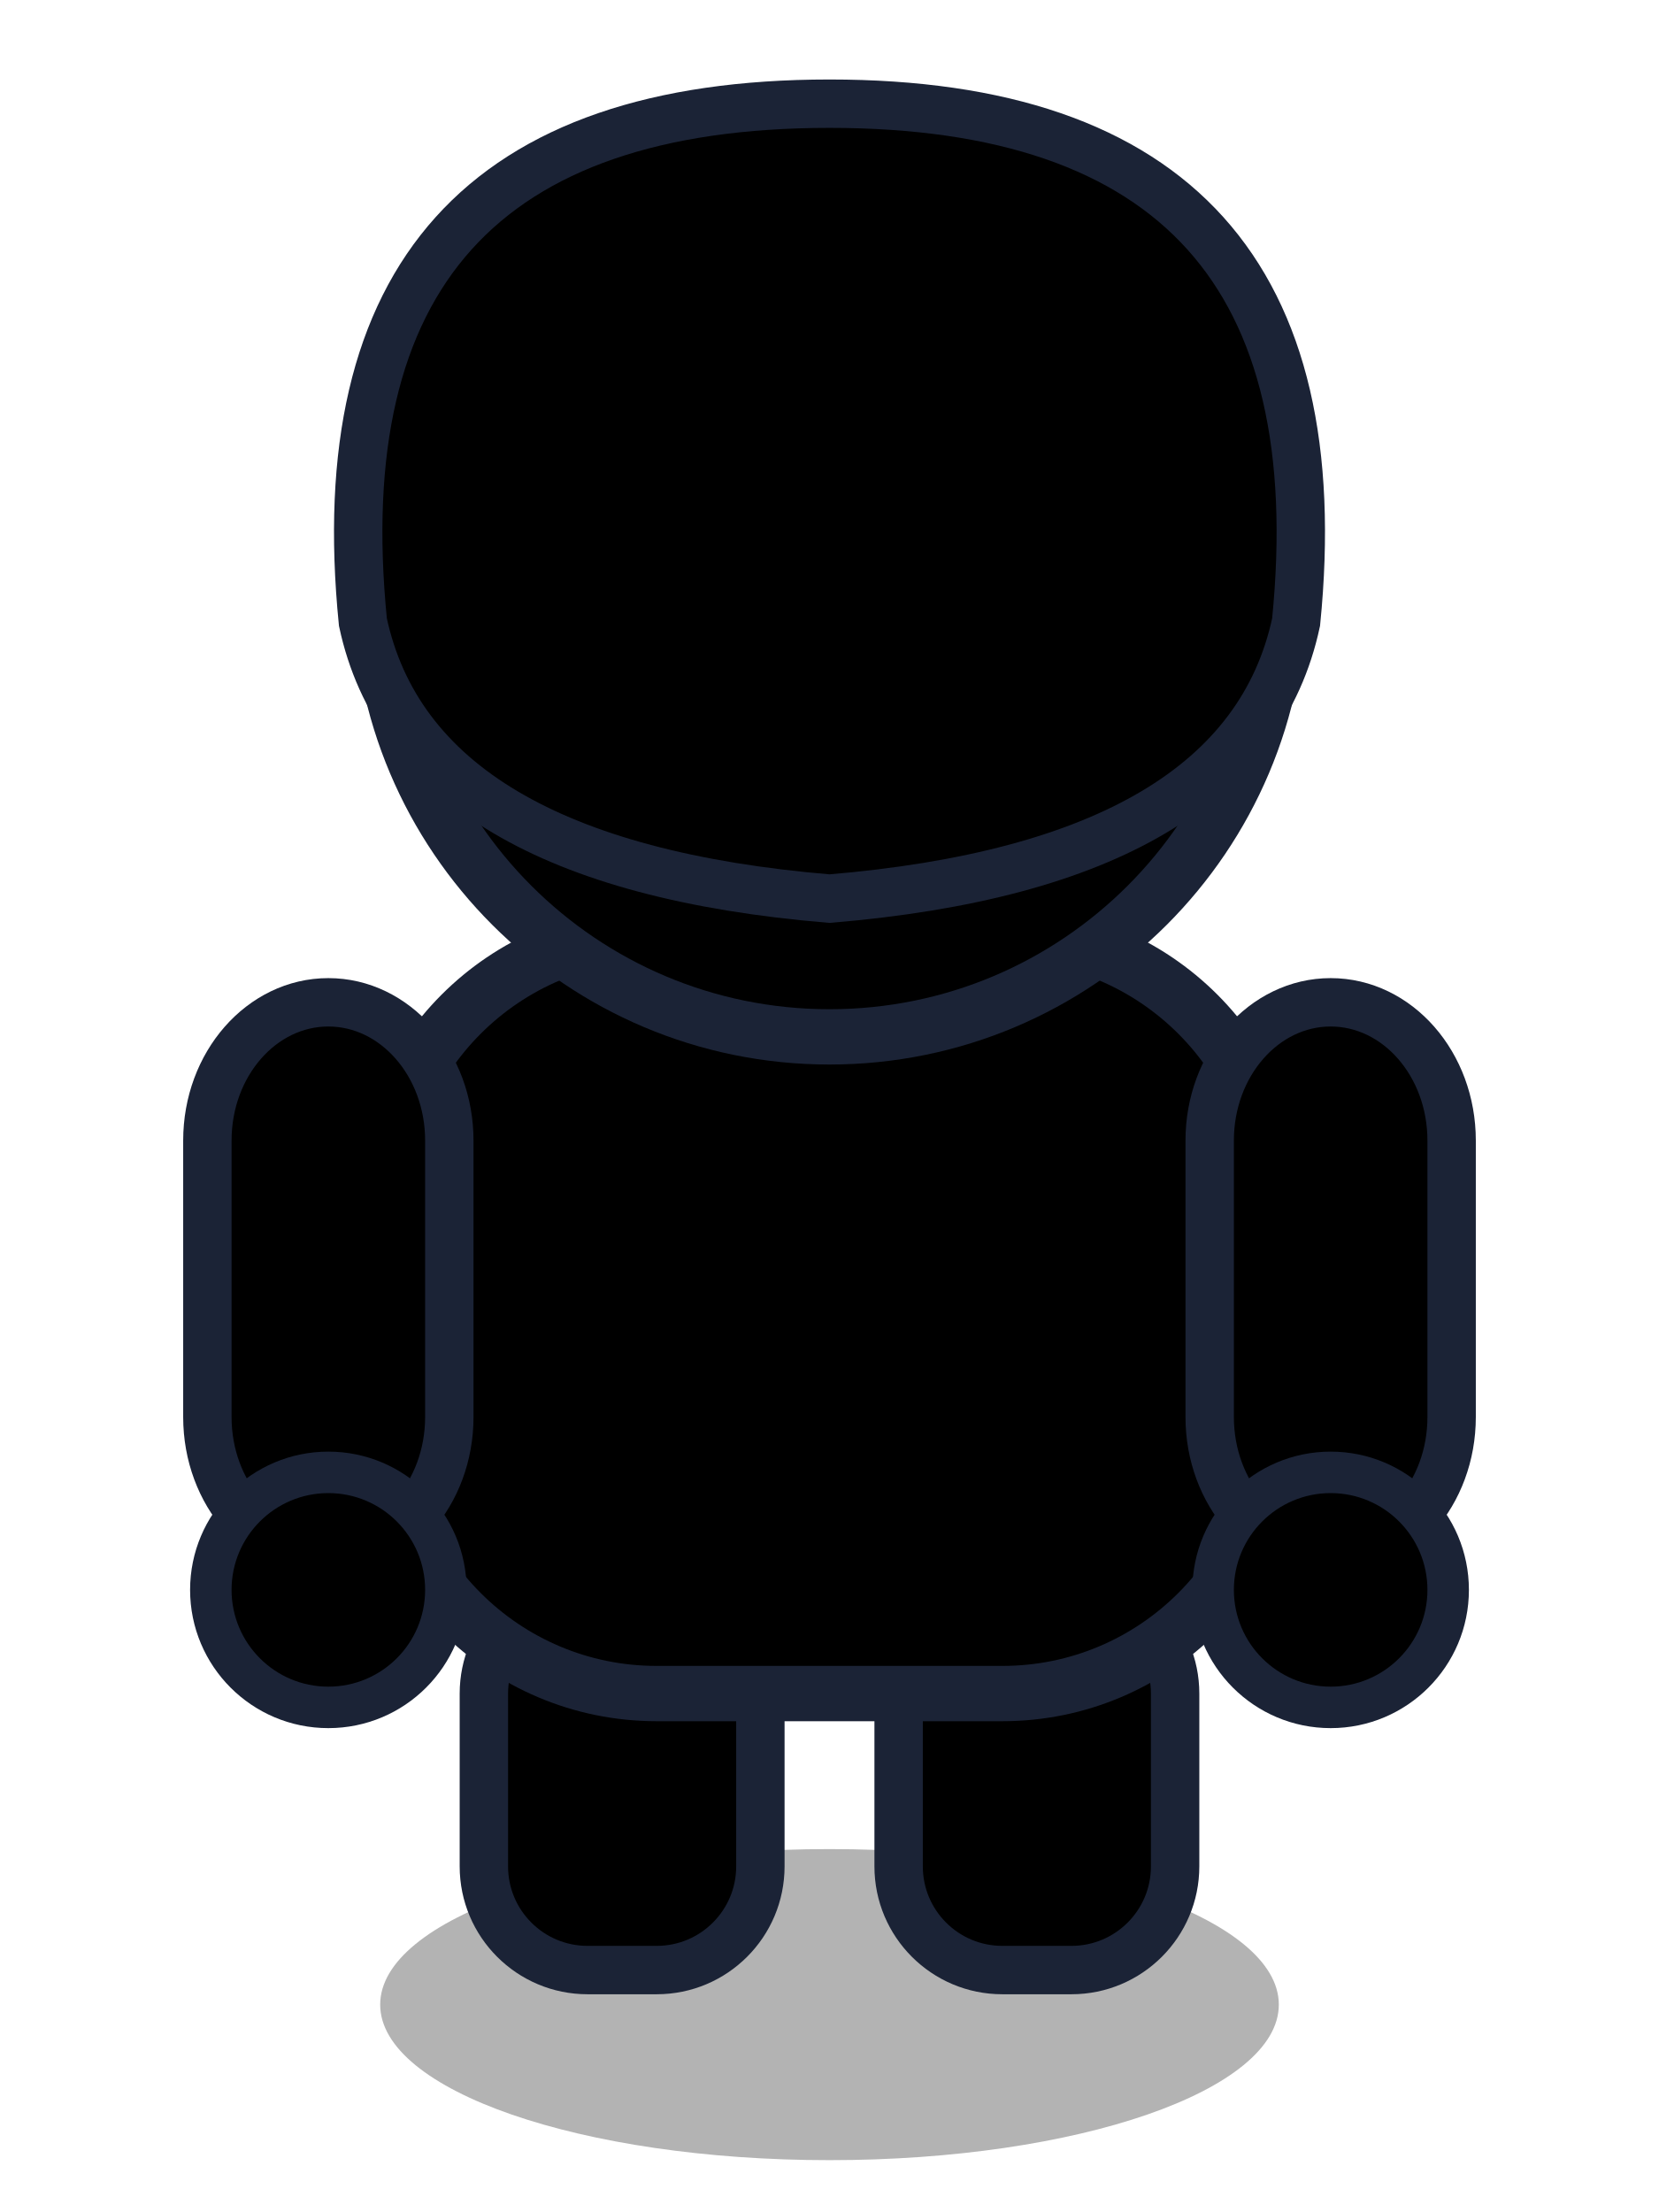
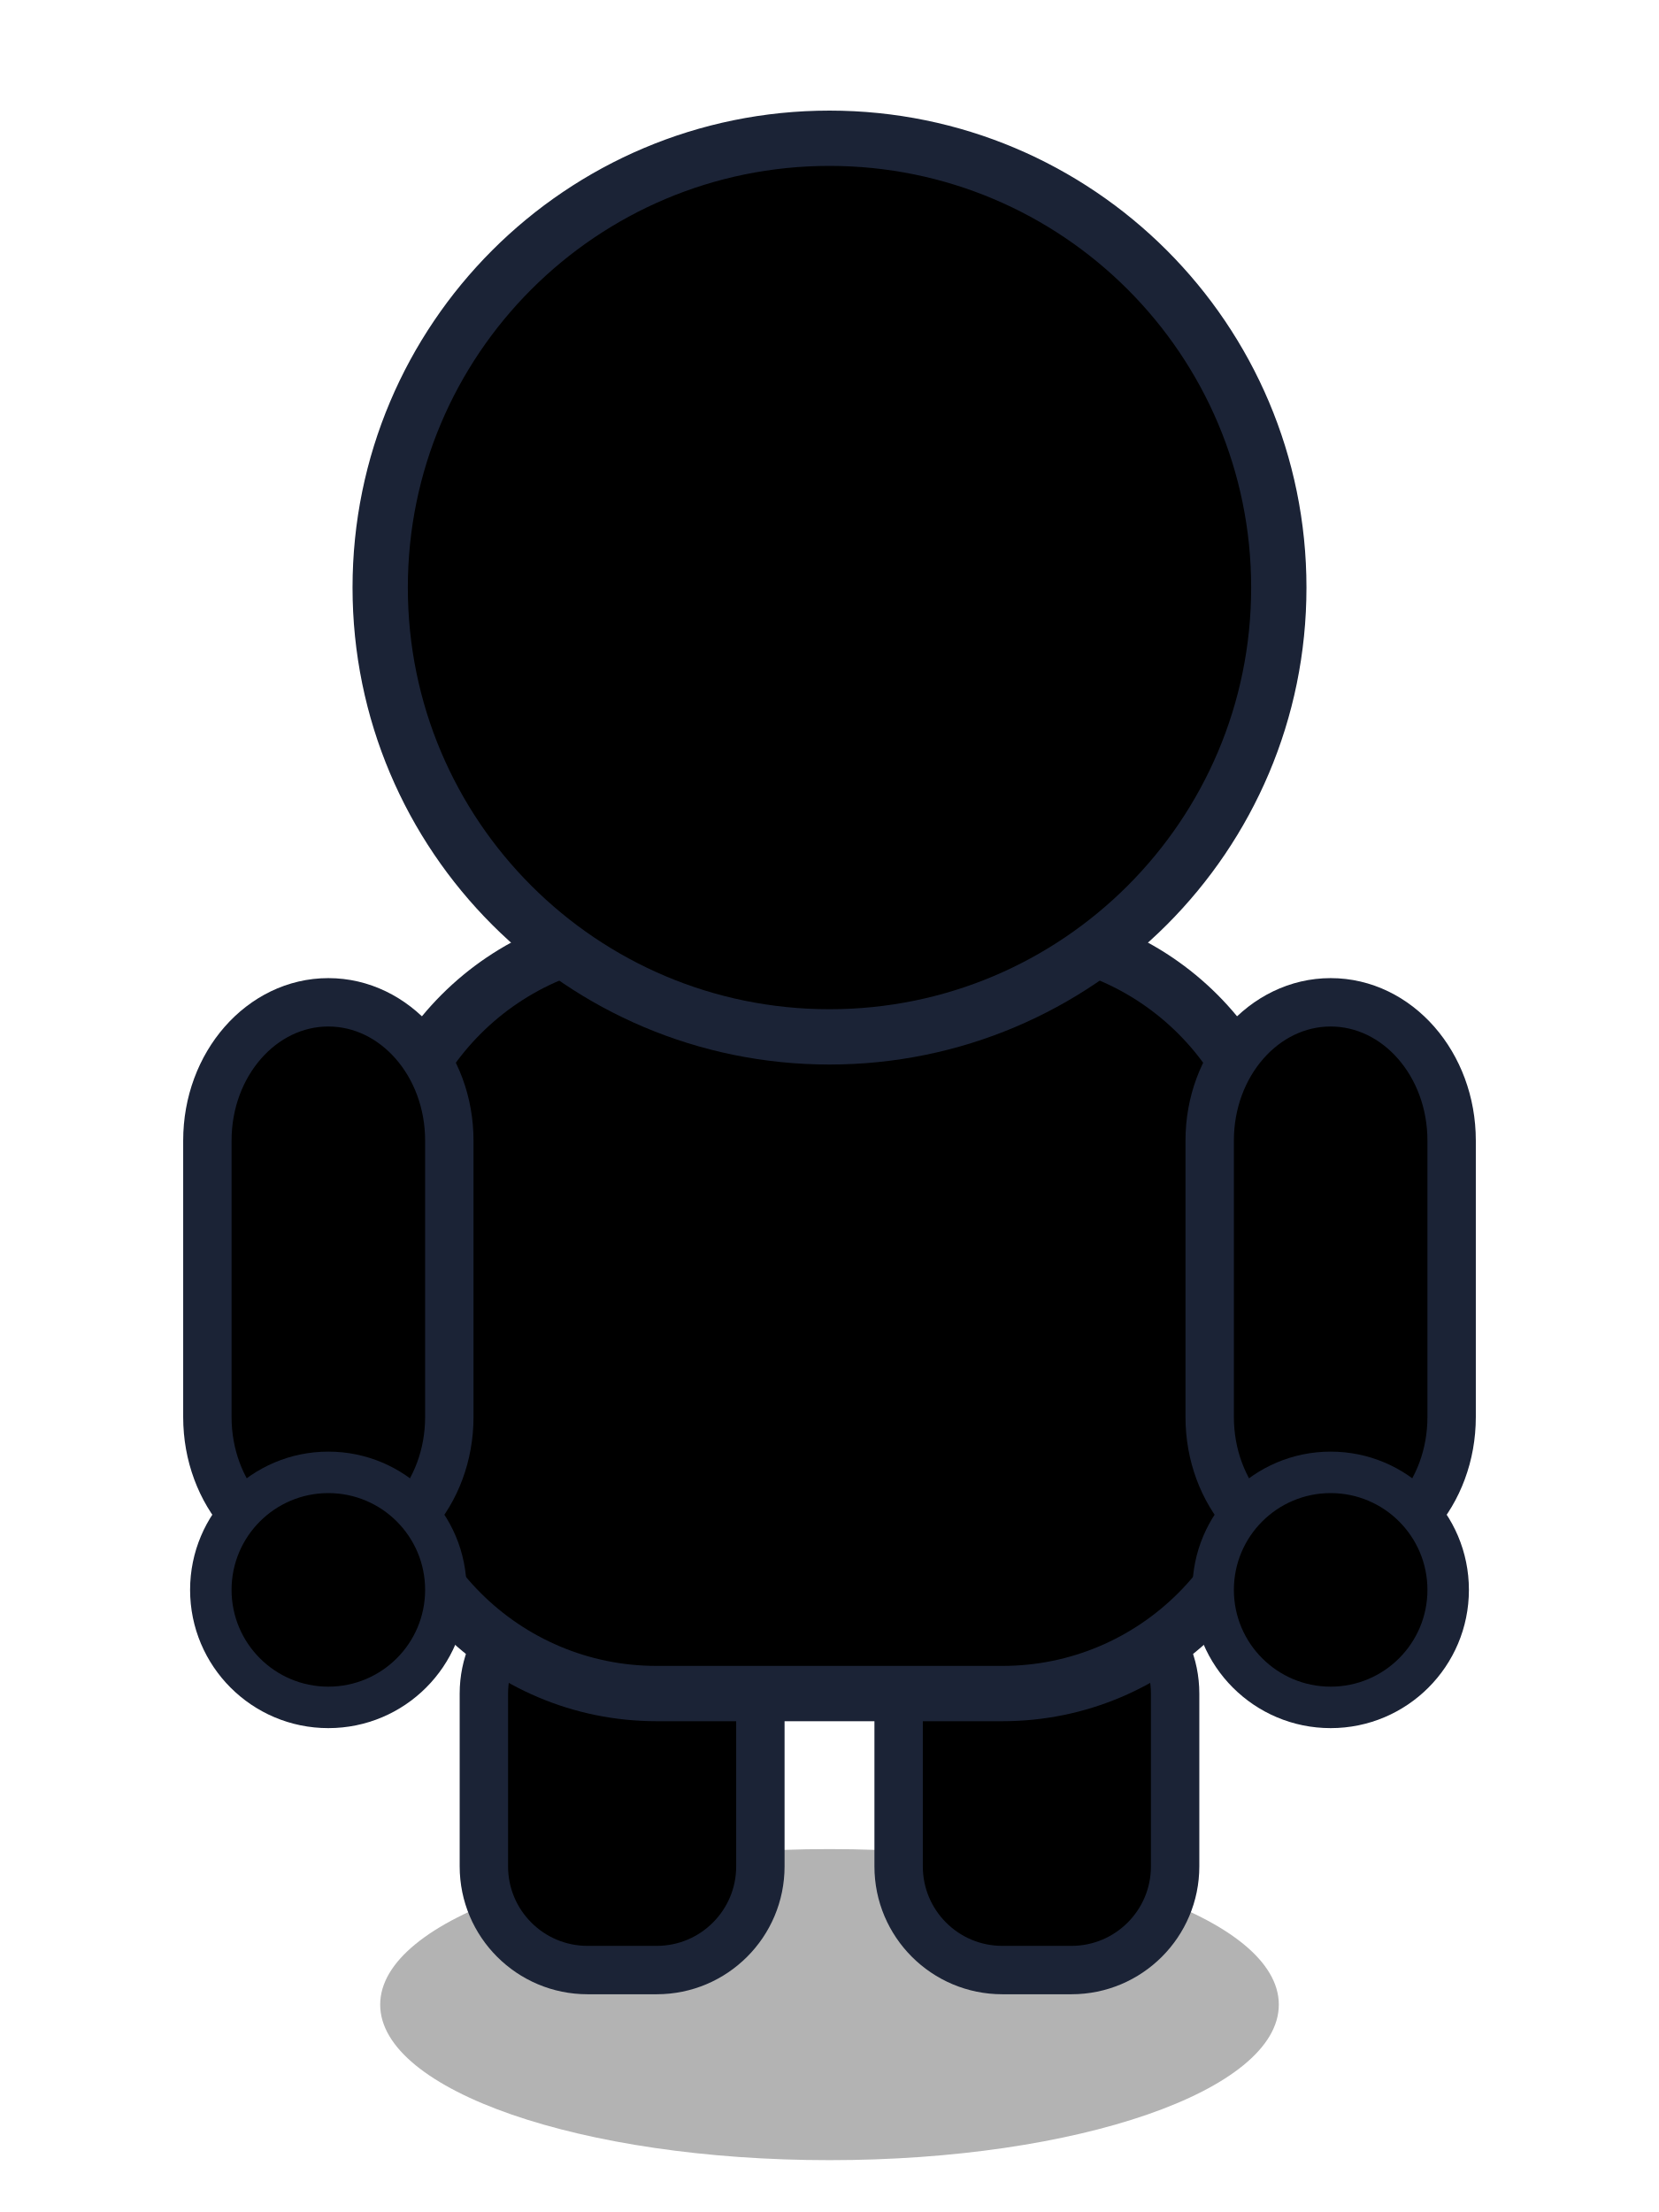
<svg xmlns="http://www.w3.org/2000/svg" width="96" height="128" viewBox="0 0 48 64">
  <ellipse cx="24" cy="58" rx="13" ry="4.5" fill="#000" opacity=".3" />
  <rect x="14" y="46" width="8" height="11" rx="3" fill="{{pants}}" stroke="#1b2336" stroke-width="1.4" />
  <rect x="26" y="46" width="8" height="11" rx="3" fill="{{pants}}" stroke="#1b2336" stroke-width="1.4" />
  <rect x="11" y="27" width="26" height="22" rx="8" fill="{{shirt}}" stroke="#1b2336" stroke-width="1.6" />
  <rect x="6" y="29" width="7" height="16" rx="4" fill="{{shirt}}" stroke="#1b2336" stroke-width="1.4" />
  <rect x="35" y="29" width="7" height="16" rx="4" fill="{{shirt}}" stroke="#1b2336" stroke-width="1.4" />
  <circle cx="9.5" cy="46" r="3.4" fill="{{skin}}" stroke="#1b2336" stroke-width="1.2" />
-   <circle cx="38.5" cy="46" r="3.4" fill="{{skin}}" stroke="#1b2336" stroke-width="1.2" />
-   <circle cx="24" cy="17" r="13" fill="{{skin}}" stroke="#1b2336" stroke-width="1.6" />
-   <path d="M10.5 18 Q9 3 24 3 Q39 3 37.5 18 Q36 25 24 26 Q12 25 10.5 18Z" fill="{{hair}}" stroke="#1b2336" stroke-width="1.4" />
- </svg>
+   <circle cx="38.5" cy="46" r="3.4" fill="{{skin}}" stroke="#1b2336" stroke-width="1.2" />{{hairBack}}<circle cx="24" cy="17" r="13" fill="{{skin}}" stroke="#1b2336" stroke-width="1.6" />{{hairFront}}</svg>
